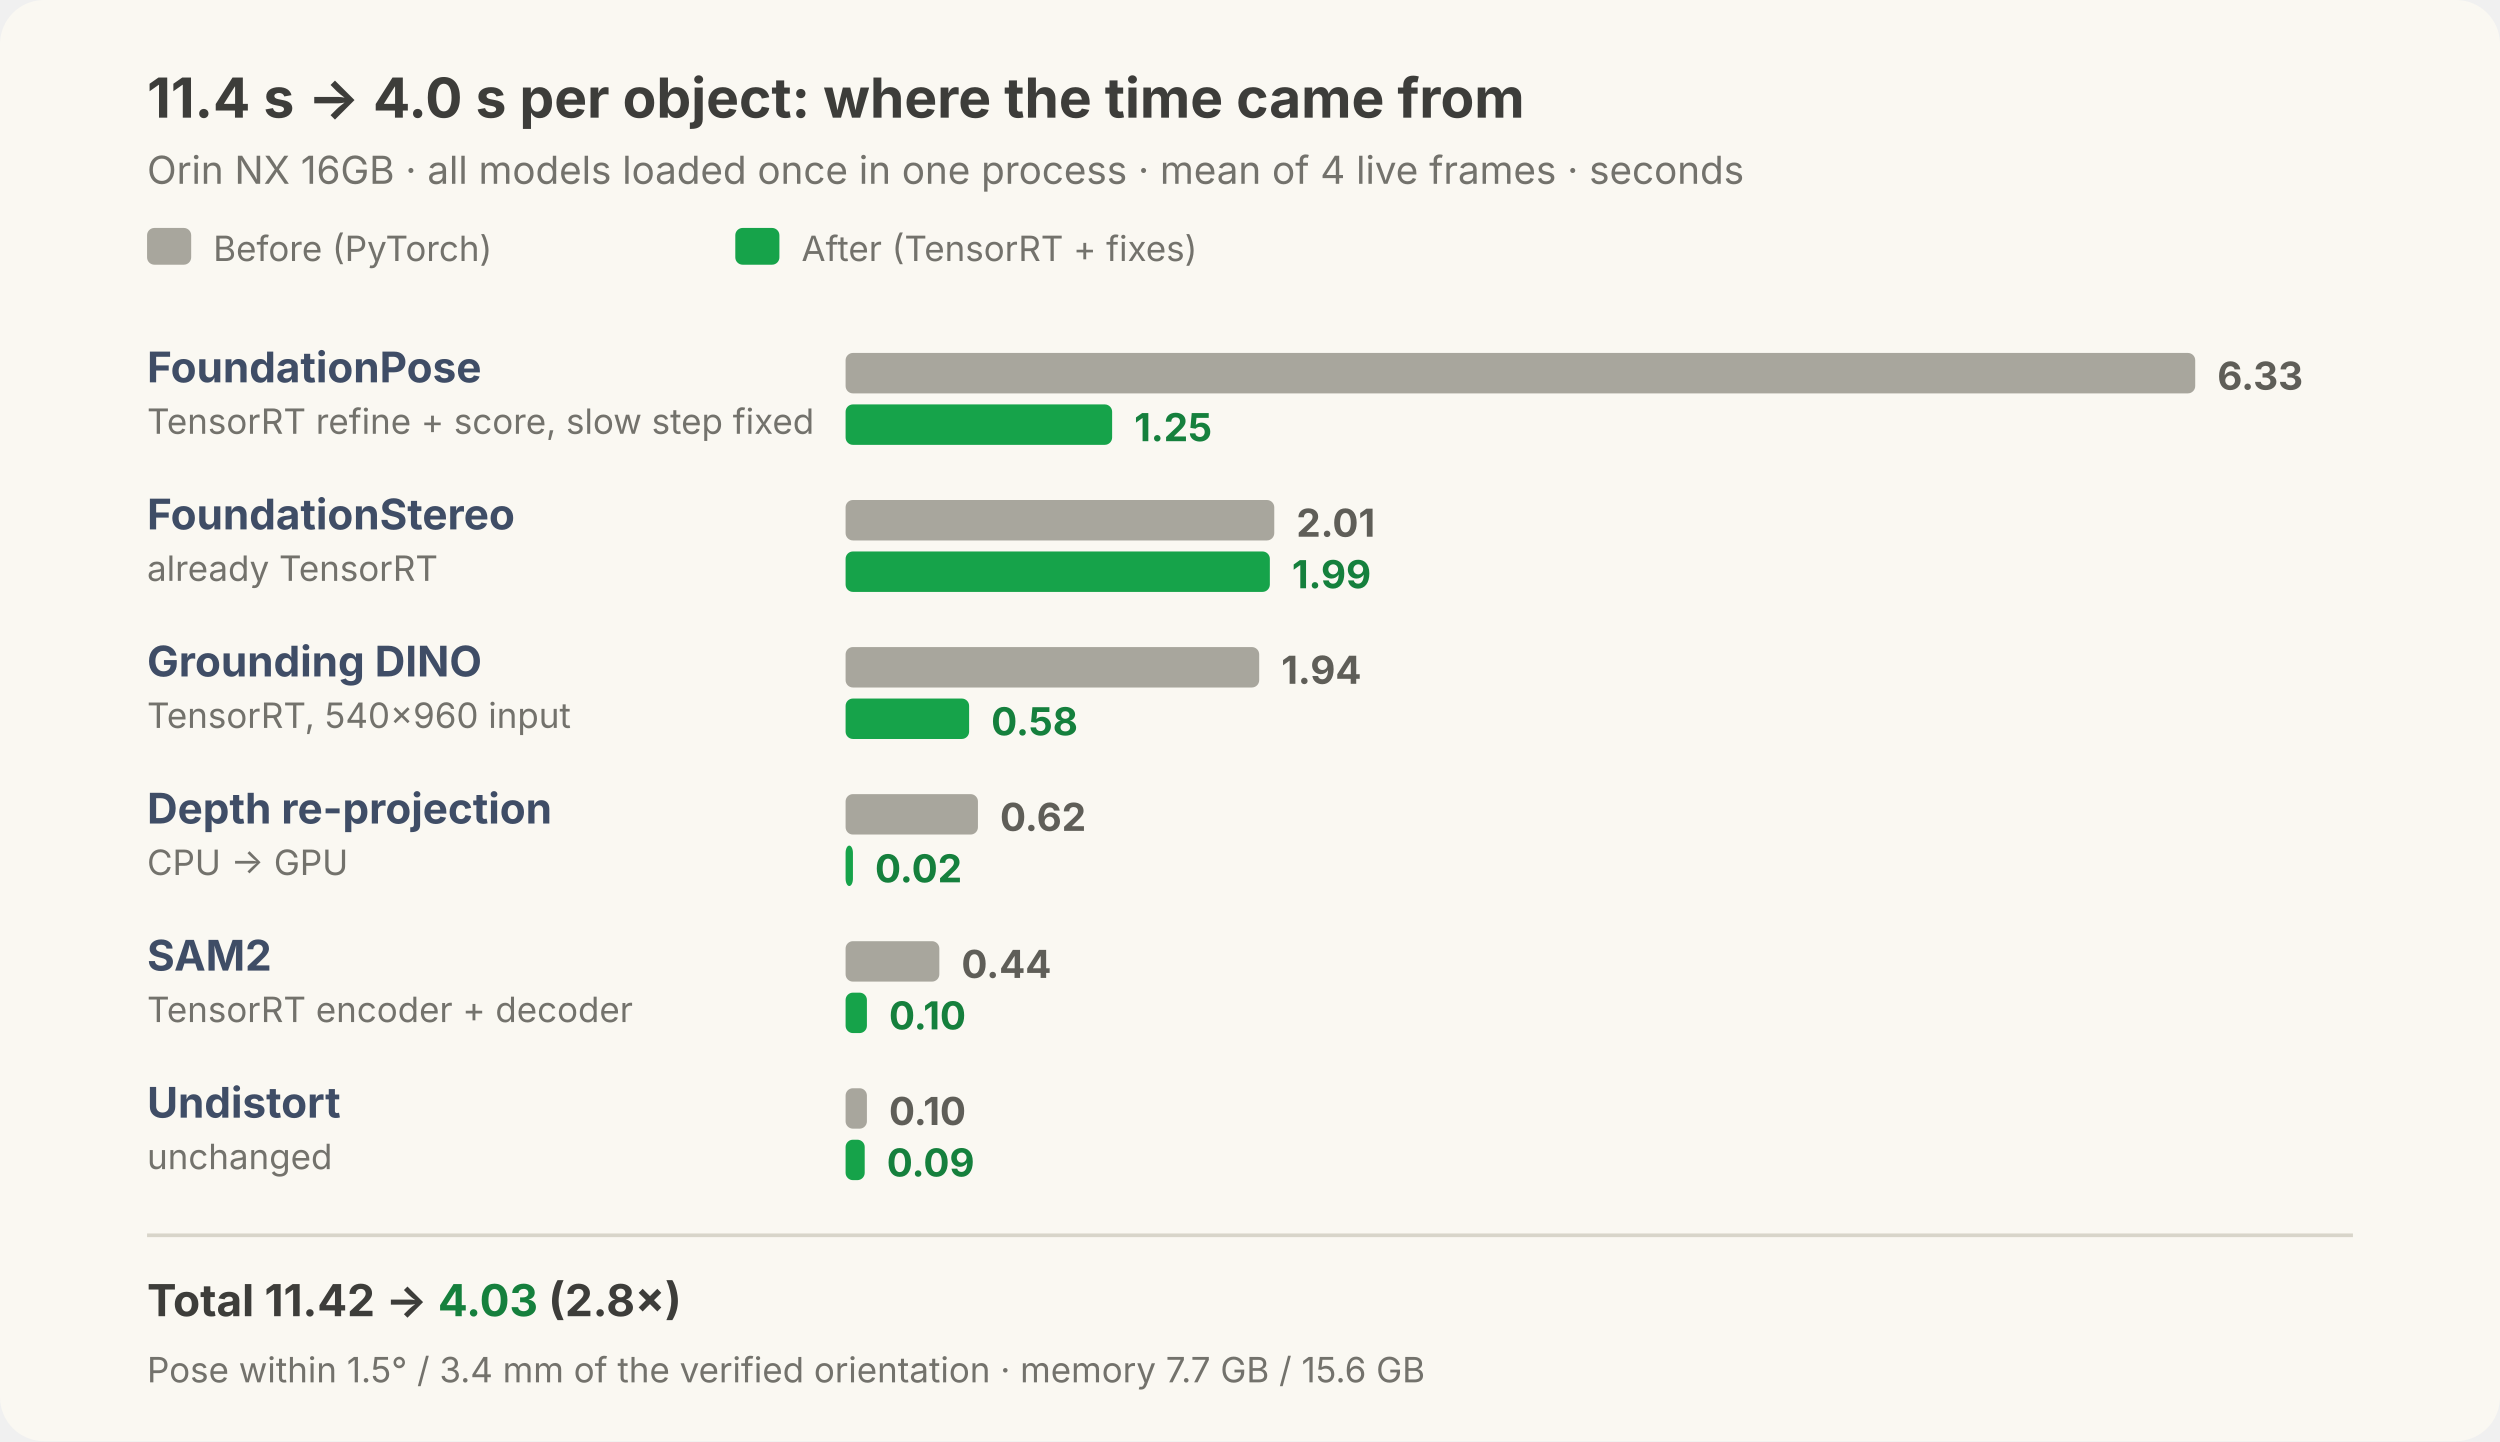
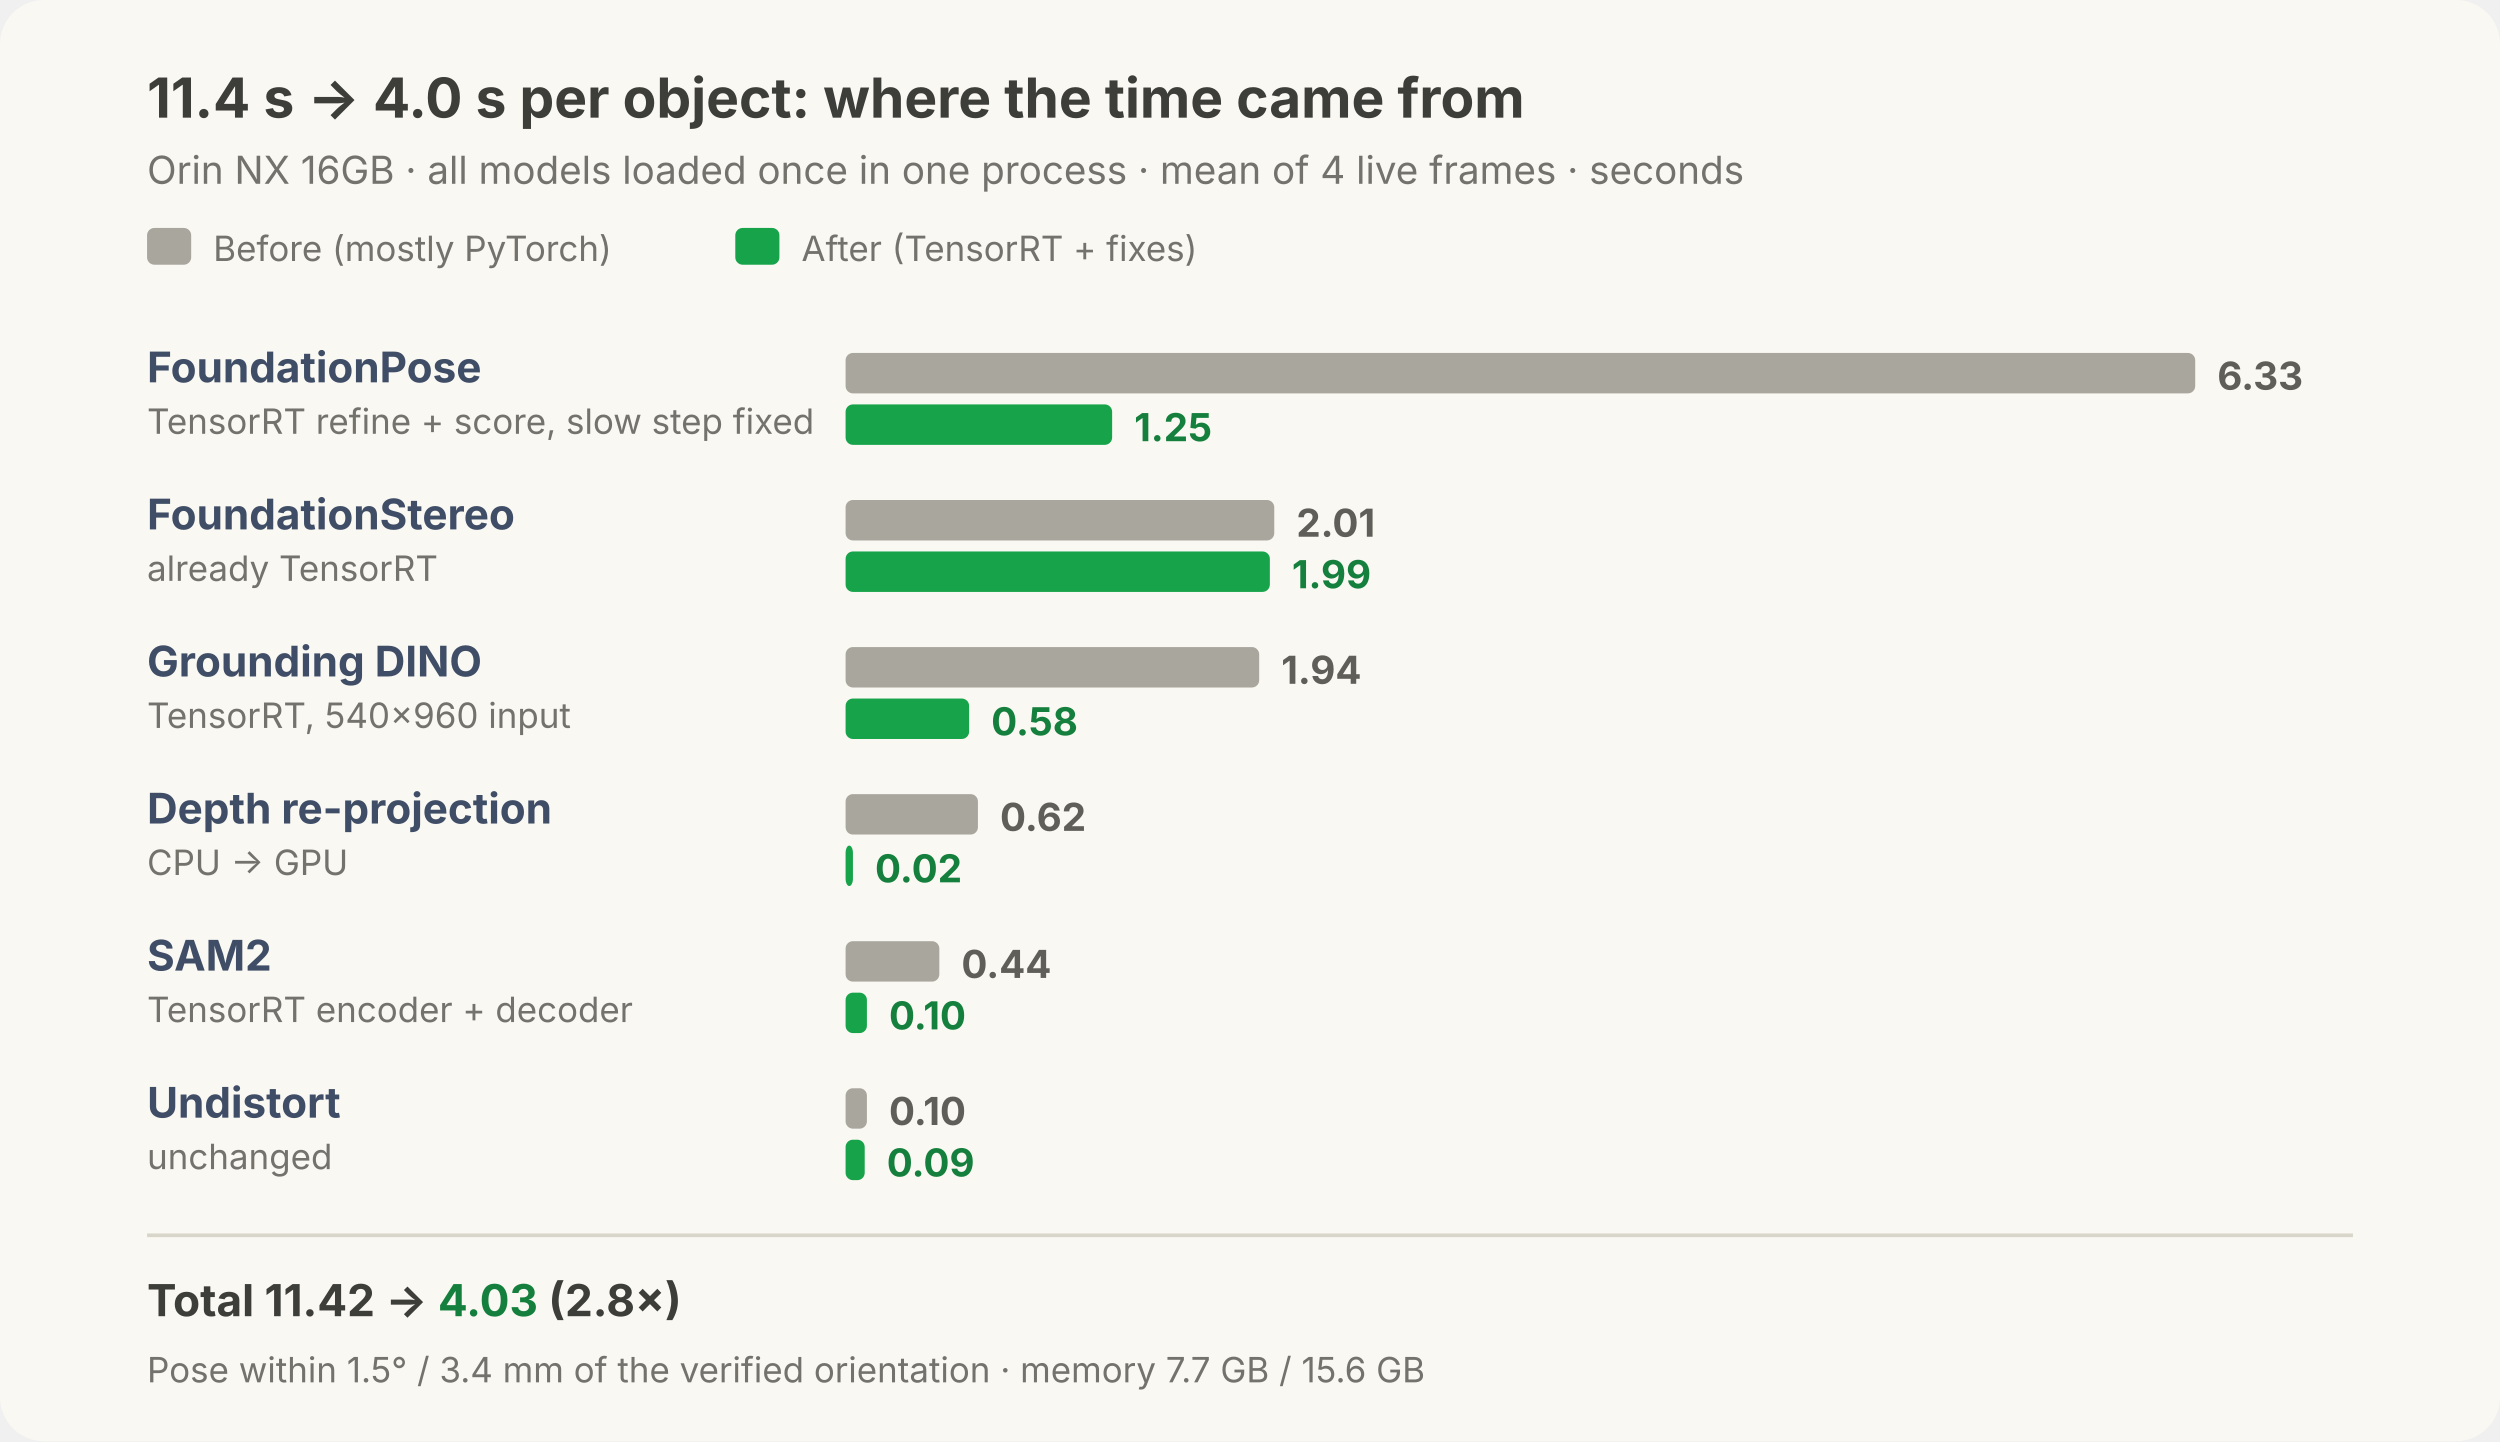
<svg xmlns="http://www.w3.org/2000/svg" width="100%" viewBox="0 0 680 392" role="img">
  <style>
text { font-family: -apple-system, BlinkMacSystemFont, "Apple SD Gothic Neo", "Malgun Gothic", sans-serif; }
.h{font-size:15px;font-weight:700;fill:#3d3d3a;}
.sub{font-size:10.5px;fill:#73726c;}
.m{font-size:11.5px;font-weight:700;fill:#3f4d66;}
.s{font-size:9.5px;fill:#73726c;}
.v{font-size:10.5px;font-weight:700;fill:#5f5e58;}
.vg{font-size:10.5px;font-weight:700;fill:#15803d;}
.tot{font-size:12px;font-weight:700;fill:#3d3d3a;}
.tag{font-size:9.5px;font-weight:700;fill:#ffffff;}
.lane{font-size:12px;font-weight:700;fill:#3d3d3a;}
</style>
  <rect x="0" y="0" width="680" height="392" rx="12" fill="#FAF8F2" />
  <text class="h" x="40" y="32">11.4 s → 4.0 s per object: where the time came from</text>
  <text class="sub" x="40" y="50">Orin NX 16GB · all models loaded once in one process · mean of 4 live frames · seconds</text>
  <rect x="40" y="62" width="12" height="10" rx="2" fill="#a8a69d" />
-   <text class="s" x="58" y="71">Before (PyTorch)</text>
+   <text class="s" x="58" y="71">Before (mostly PyTorch)</text>
  <rect x="200" y="62" width="12" height="10" rx="2" fill="#16a34a" />
  <text class="s" x="218" y="71">After (TensorRT + fixes)</text>
  <text class="m" x="40" y="104">FoundationPose</text>
  <text class="s" x="40" y="118">TensorRT refine + score, slow step fixed</text>
  <rect x="230" y="96" width="367.1" height="11" rx="2" fill="#a8a69d" />
  <text class="v" x="603.1" y="106">6.33</text>
  <rect x="230" y="110" width="72.5" height="11" rx="2" fill="#16a34a" />
  <text class="vg" x="308.5" y="120">1.25</text>
  <text class="m" x="40" y="144">FoundationStereo</text>
  <text class="s" x="40" y="158">already TensorRT</text>
  <rect x="230" y="136" width="116.6" height="11" rx="2" fill="#a8a69d" />
  <text class="v" x="352.6" y="146">2.01</text>
  <rect x="230" y="150" width="115.4" height="11" rx="2" fill="#16a34a" />
  <text class="vg" x="351.4" y="160">1.99</text>
  <text class="m" x="40" y="184">Grounding DINO</text>
  <text class="s" x="40" y="198">TensorRT, 540×960 input</text>
  <rect x="230" y="176" width="112.5" height="11" rx="2" fill="#a8a69d" />
  <text class="v" x="348.5" y="186">1.94</text>
  <rect x="230" y="190" width="33.6" height="11" rx="2" fill="#16a34a" />
  <text class="vg" x="269.6" y="200">0.58</text>
  <text class="m" x="40" y="224">Depth re-projection</text>
  <text class="s" x="40" y="238">CPU → GPU</text>
  <rect x="230" y="216" width="36.0" height="11" rx="2" fill="#a8a69d" />
  <text class="v" x="272.0" y="226">0.62</text>
  <rect x="230" y="230" width="2.0" height="11" rx="2" fill="#16a34a" />
  <text class="vg" x="238.0" y="240">0.02</text>
  <text class="m" x="40" y="264">SAM2</text>
  <text class="s" x="40" y="278">TensorRT encoder + decoder</text>
  <rect x="230" y="256" width="25.5" height="11" rx="2" fill="#a8a69d" />
  <text class="v" x="261.5" y="266">0.44</text>
  <rect x="230" y="270" width="5.8" height="11" rx="2" fill="#16a34a" />
  <text class="vg" x="241.8" y="280">0.10</text>
  <text class="m" x="40" y="304">Undistort</text>
  <text class="s" x="40" y="318">unchanged</text>
  <rect x="230" y="296" width="5.8" height="11" rx="2" fill="#a8a69d" />
  <text class="v" x="241.8" y="306">0.10</text>
  <rect x="230" y="310" width="5.2" height="11" rx="2" fill="#16a34a" />
  <text class="vg" x="241.2" y="320">0.09</text>
  <line x1="40" y1="336" x2="640" y2="336" stroke="#d8d5ca" />
  <text class="tot" x="40" y="358">Total  11.42 → <tspan fill="#15803d">4.03</tspan>  (2.8×)</text>
  <text class="s" x="40" y="376">Pose within 1.5° / 3.4 mm of the verified orientation · memory 7.7 GB / 15.6 GB</text>
</svg>
